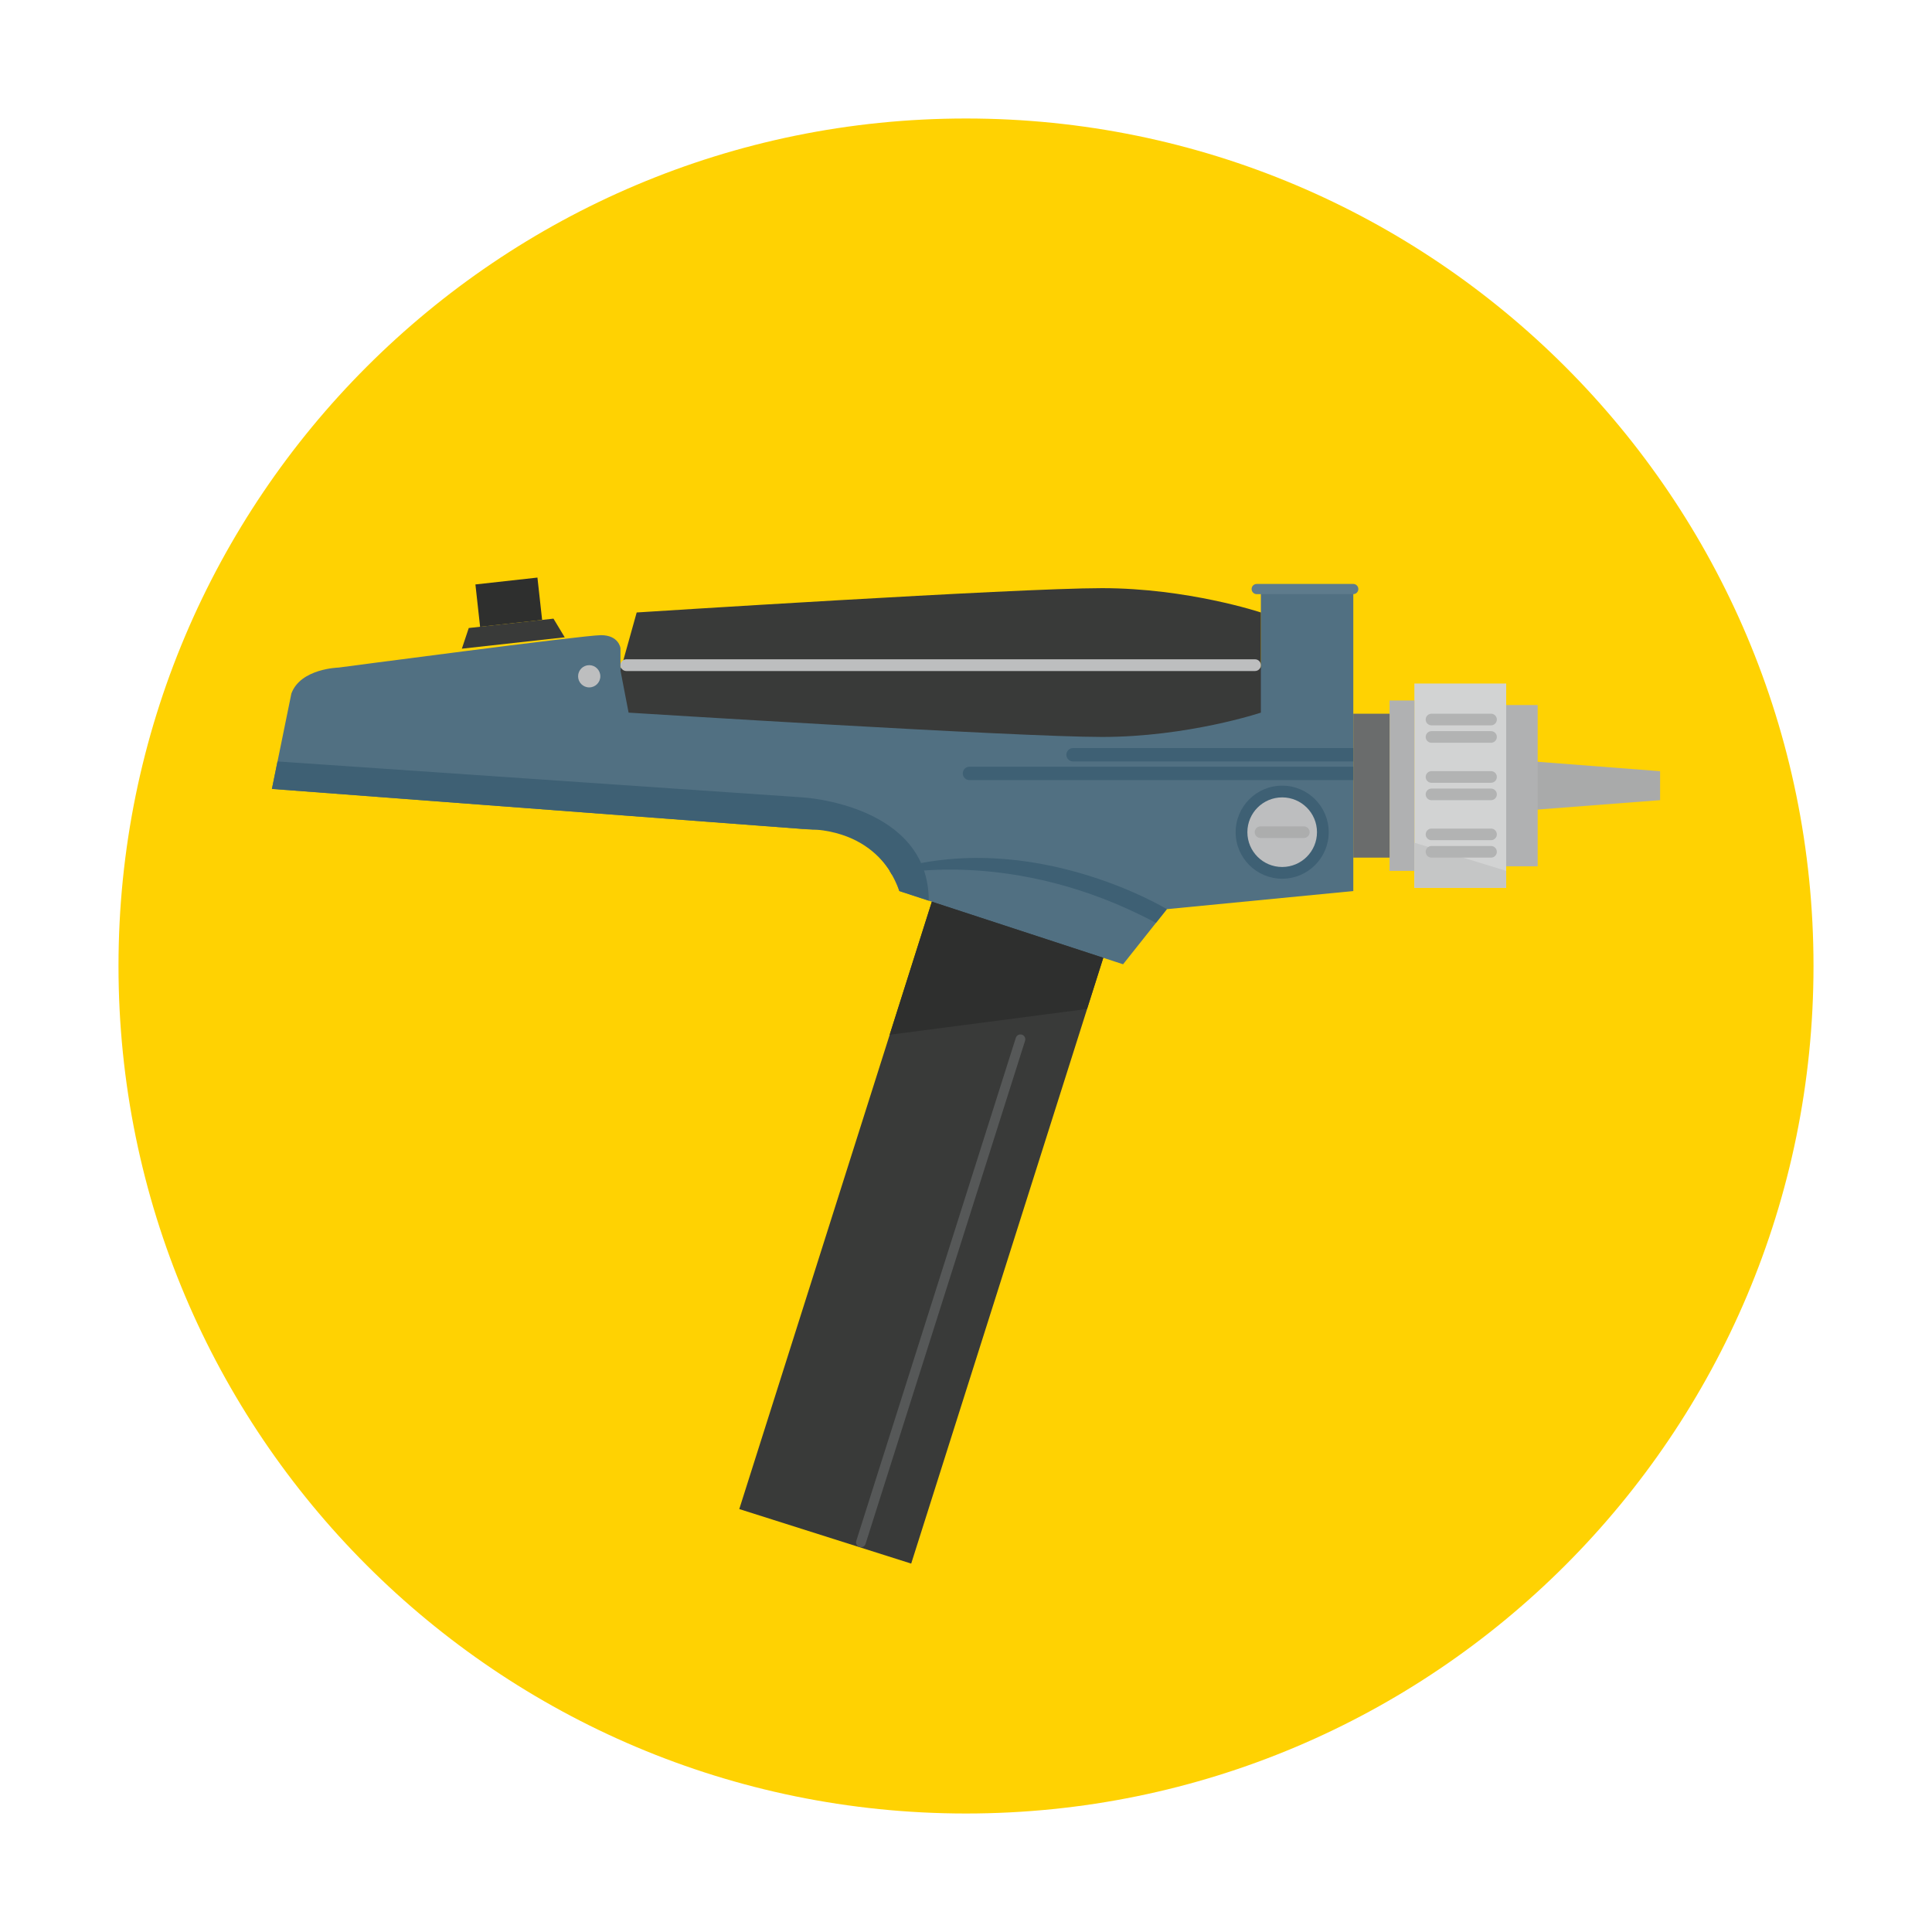
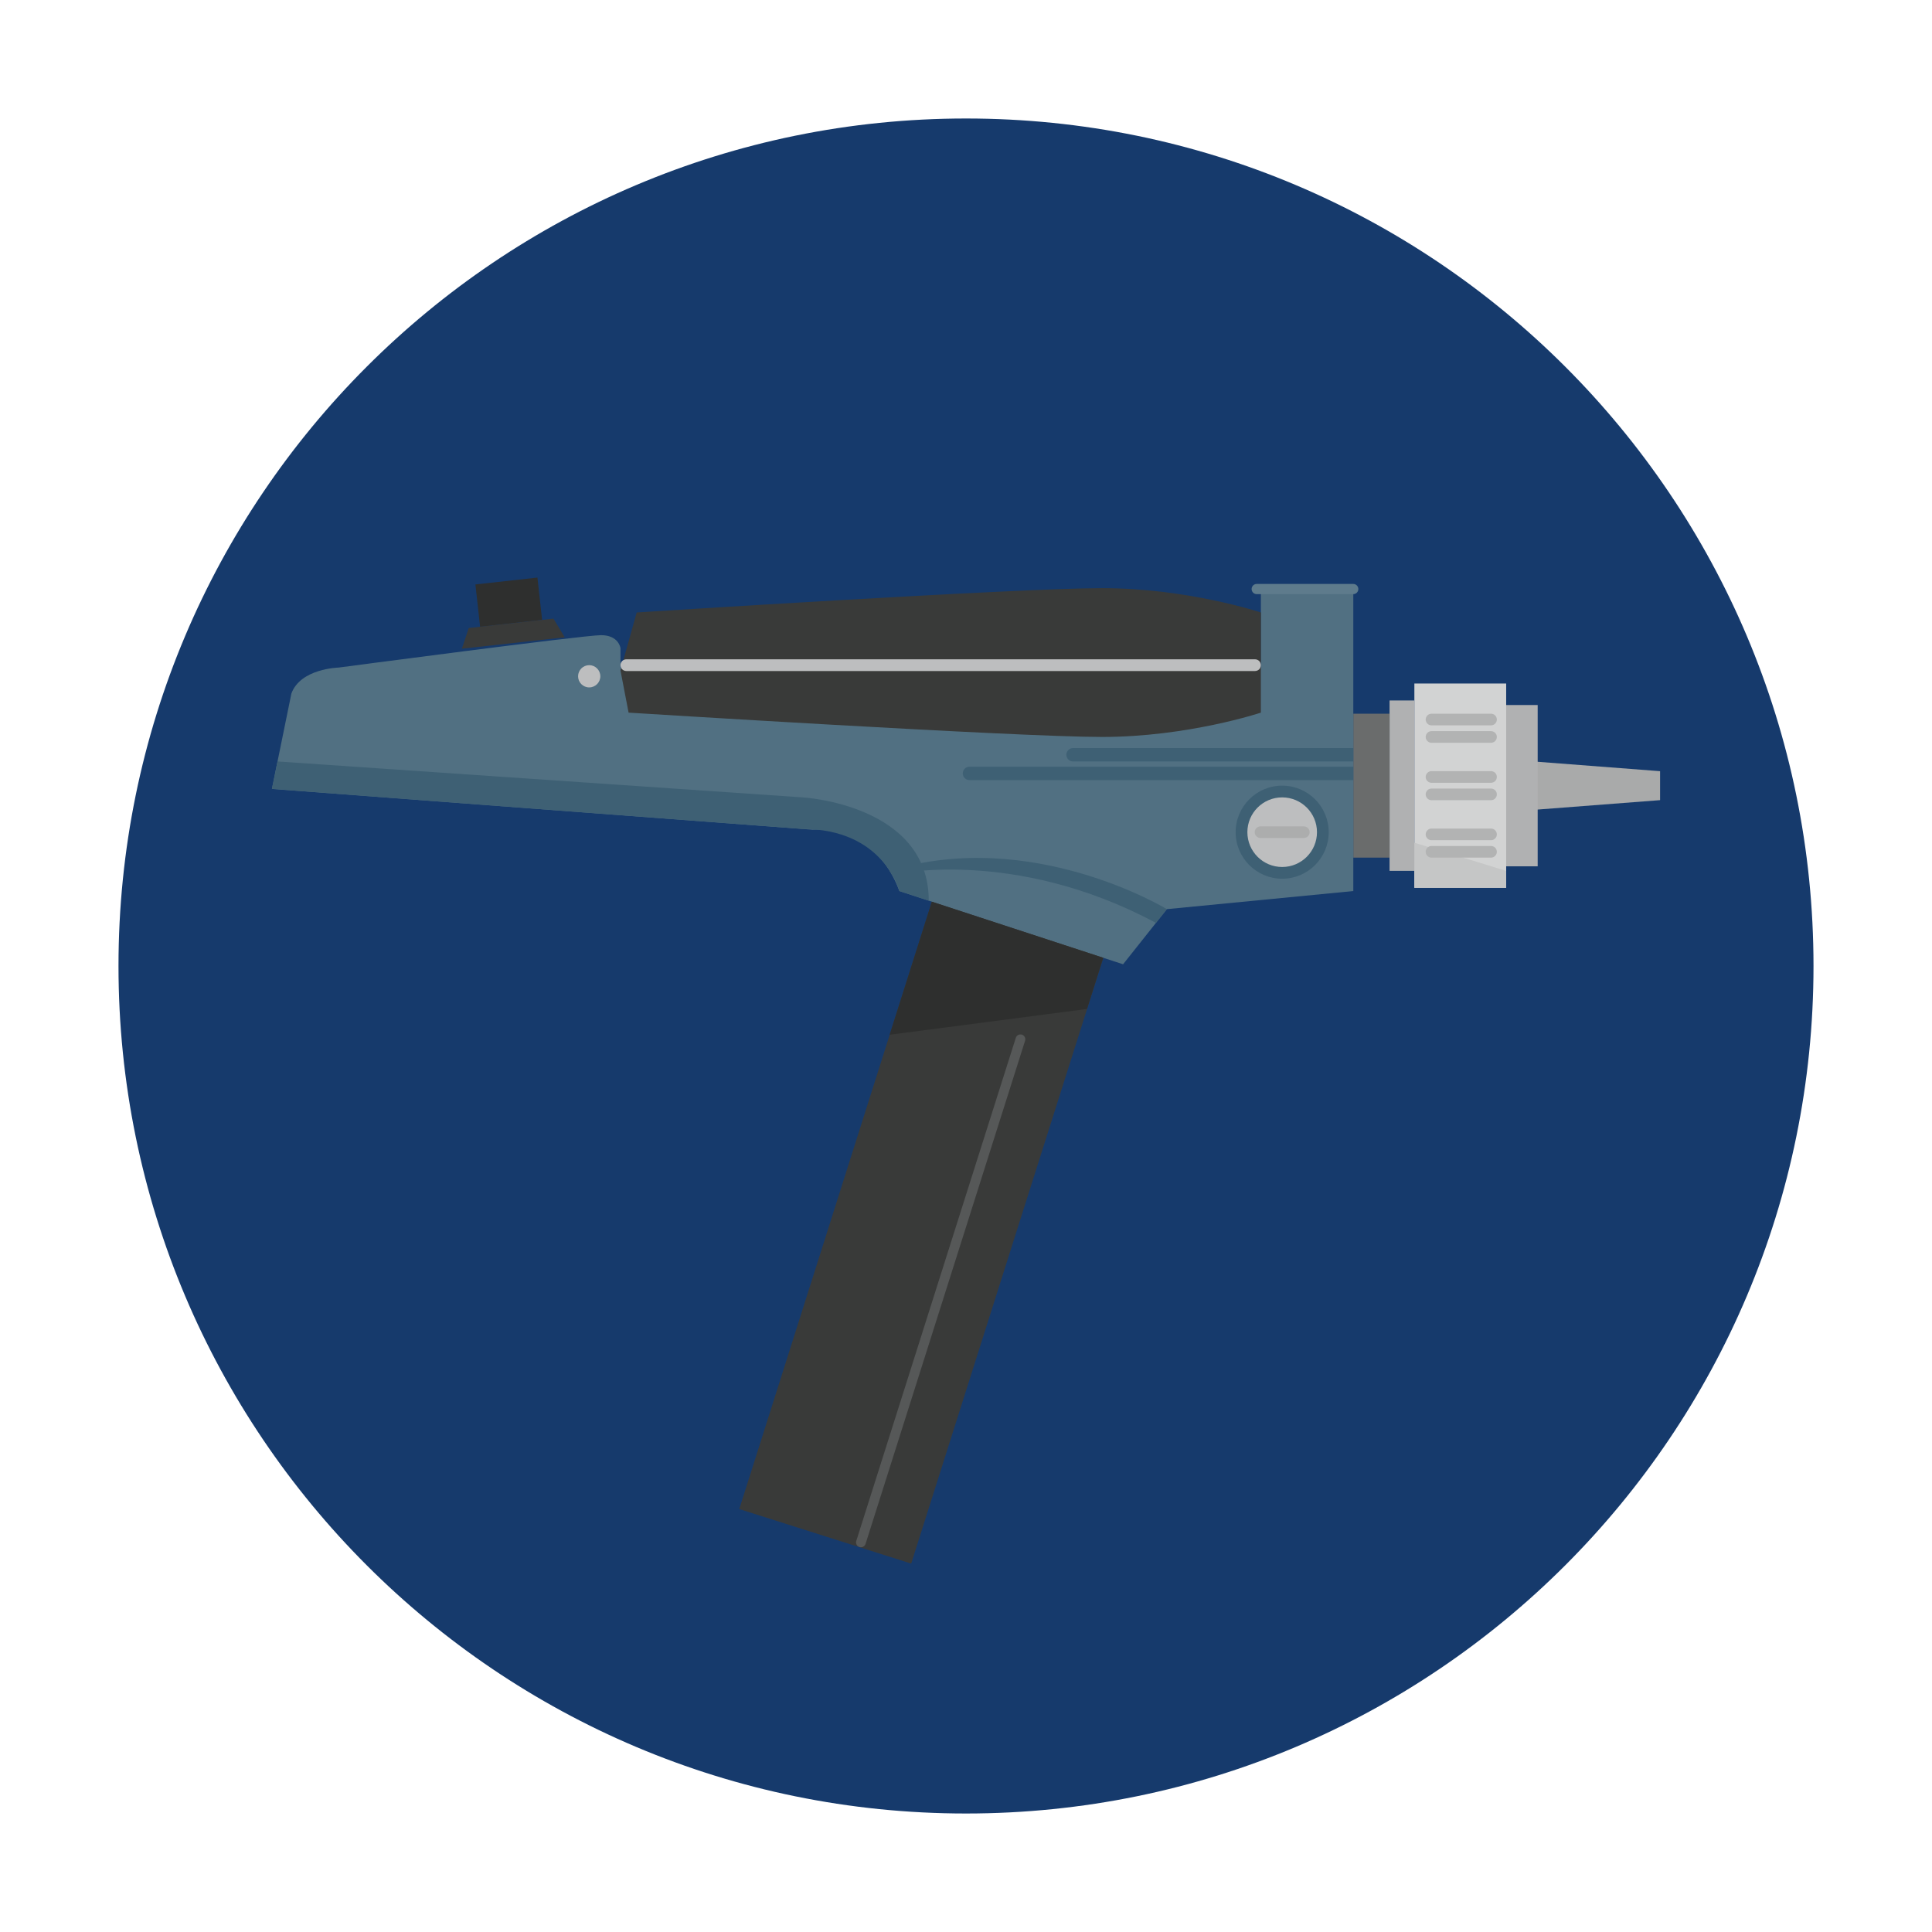
<svg xmlns="http://www.w3.org/2000/svg" version="1.1" baseProfile="tiny" id="Layer_1" x="0px" y="0px" width="300px" height="300px" viewBox="0 0 300 300" xml:space="preserve">
  <g>
-     <circle fill="#FFD202" cx="150" cy="150" r="131.6" />
+     <circle fill="#163A6C" cx="150" cy="150" r="131.6" />
    <g>
      <rect x="129.427" y="139.725" transform="matrix(-0.9532 -0.3023 0.3023 -0.9532 222.6217 415.1052)" fill="#393A39" width="28.007" height="101.203" />
      <polygon fill="#A9AAAA" points="238.127,125.757 257.777,124.246 257.777,119.75 238.127,118.239   " />
      <rect x="233.377" y="109.476" fill="#B0B1B2" width="5.393" height="25.045" />
      <rect x="219.623" y="106.136" fill="#D2D3D3" width="14.256" height="31.724" />
      <rect x="215.771" y="108.769" fill="#B0B1B2" width="3.852" height="26.457" />
      <rect x="210.139" y="110.825" fill="#6A6C6C" width="5.633" height="22.347" />
      <path fill="#517082" d="M210.139,91.328h-14.35v12.336H96.348v-3.021c0,0-0.252-2.014-3.021-2.014    c-2.768,0-40.783,5.035-40.783,5.035s-5.869,0.133-7.299,4.027l-3.021,14.812l83.957,6.335c0,0,9.693-0.837,13.469,9.525    l34.742,11.369l6.797-8.559l28.951-2.811V91.328z" />
      <path fill="#393A39" d="M98.865,95.104c0,0,58.908-3.776,72.252-3.776s24.672,3.776,24.672,3.776v9.009v6.545    c0,0-11.328,3.775-24.672,3.775s-73.51-3.775-73.51-3.775l-1.26-6.545L98.865,95.104z" />
      <rect x="74.158" y="90.192" transform="matrix(-0.9939 0.11 -0.11 -0.9939 167.8078 177.7482)" fill="#2E2F2E" width="9.69" height="6.618" />
      <polygon fill="#393A39" points="71.717,100.728 87.691,98.961 85.943,96.063 72.789,97.518   " />
      <circle fill="#3E6074" cx="199.096" cy="129.222" r="7.225" />
      <circle fill="#BDBEBF" cx="199.096" cy="129.222" r="5.404" />
      <path fill="#3E6074" d="M181.188,141.173c0,0-20.971-12.772-43.047-5.947l0.359,0.611c0,0,18.73-4.435,40.994,7.467    L181.188,141.173z" />
      <path fill="#3E6074" d="M166.625,116.158h43.514v2.081h-43.514c-0.574,0-1.041-0.466-1.041-1.04    C165.584,116.624,166.051,116.158,166.625,116.158z" />
      <path fill="#3E6074" d="M150.541,119.054h59.598v2.081h-59.598c-0.574,0-1.041-0.466-1.041-1.04    C149.5,119.52,149.967,119.054,150.541,119.054z" />
      <path fill="#BDBEBF" d="M96.348,103.286c0,0.503,0.408,0.911,0.912,0.911h97.617c0.504,0,0.912-0.408,0.912-0.911l0,0    c0-0.503-0.408-0.911-0.912-0.911H97.26C96.756,102.375,96.348,102.783,96.348,103.286L96.348,103.286z" />
      <polygon fill="#2E2F2E" points="171.312,148.725 144.693,140.014 138.141,160.677 168.793,156.67   " />
      <path fill="#3E6074" d="M139.648,138.363c0,0-2.393-9.645-15.047-9.645l-82.379-6.216l0.869-4.264l81.527,5.579    c0,0,19.598,1.069,19.598,16.041L139.648,138.363z" />
      <polygon fill="#C5C6C6" points="219.623,130.854 233.879,135.226 233.879,137.86 219.623,137.86   " />
      <path fill="#5E7B8C" d="M194.35,91.467c0,0.438,0.354,0.792,0.793,0.792h14.988c0.438,0,0.791-0.354,0.791-0.792l0,0    c0-0.438-0.354-0.793-0.791-0.793h-14.988C194.703,90.674,194.35,91.029,194.35,91.467L194.35,91.467z" />
      <circle fill="#BDBEBF" cx="91.492" cy="105.013" r="1.727" />
      <path fill="#B2B3B3" d="M221.381,111.728c0,0.499,0.404,0.904,0.902,0.904h9.242c0.5,0,0.904-0.405,0.904-0.904l0,0    c0-0.499-0.404-0.903-0.904-0.903h-9.242C221.785,110.825,221.381,111.229,221.381,111.728L221.381,111.728z" />
      <path fill="#B2B3B3" d="M221.381,114.433c0,0.499,0.404,0.904,0.902,0.904h9.242c0.5,0,0.904-0.405,0.904-0.904l0,0    c0-0.499-0.404-0.903-0.904-0.903h-9.242C221.785,113.53,221.381,113.934,221.381,114.433L221.381,114.433z" />
      <path fill="#B2B3B3" d="M221.381,120.645c0,0.5,0.404,0.904,0.902,0.904h9.242c0.5,0,0.904-0.404,0.904-0.904l0,0    c0-0.499-0.404-0.903-0.904-0.903h-9.242C221.785,119.742,221.381,120.146,221.381,120.645L221.381,120.645z" />
      <path fill="#B2B3B3" d="M221.381,123.351c0,0.499,0.404,0.903,0.902,0.903h9.242c0.5,0,0.904-0.404,0.904-0.903l0,0    c0-0.499-0.404-0.903-0.904-0.903h-9.242C221.785,122.448,221.381,122.852,221.381,123.351L221.381,123.351z" />
      <path fill="#B2B3B3" d="M221.381,129.563c0,0.5,0.404,0.904,0.902,0.904h9.242c0.5,0,0.904-0.404,0.904-0.904l0,0    c0-0.499-0.404-0.903-0.904-0.903h-9.242C221.785,128.66,221.381,129.064,221.381,129.563L221.381,129.563z" />
      <path fill="#B2B3B3" d="M221.381,132.268c0,0.5,0.404,0.904,0.902,0.904h9.242c0.5,0,0.904-0.404,0.904-0.904l0,0    c0-0.499-0.404-0.903-0.904-0.903h-9.242C221.785,131.365,221.381,131.769,221.381,132.268L221.381,132.268z" />
      <path fill="#ACADAD" d="M194.83,129.222c0,0.5,0.404,0.904,0.904,0.904h6.723c0.5,0,0.904-0.404,0.904-0.904l0,0    c0-0.499-0.404-0.903-0.904-0.903h-6.723C195.234,128.319,194.83,128.723,194.83,129.222L194.83,129.222z" />
      <path fill="#565858" d="M133.682,240.259c0.32,0,0.617-0.205,0.721-0.527l24.771-78.124c0.127-0.396-0.094-0.821-0.49-0.947    c-0.402-0.126-0.822,0.094-0.949,0.491l-24.773,78.124c-0.125,0.397,0.096,0.822,0.492,0.948    C133.529,240.248,133.605,240.259,133.682,240.259z" />
    </g>
  </g>
</svg>
